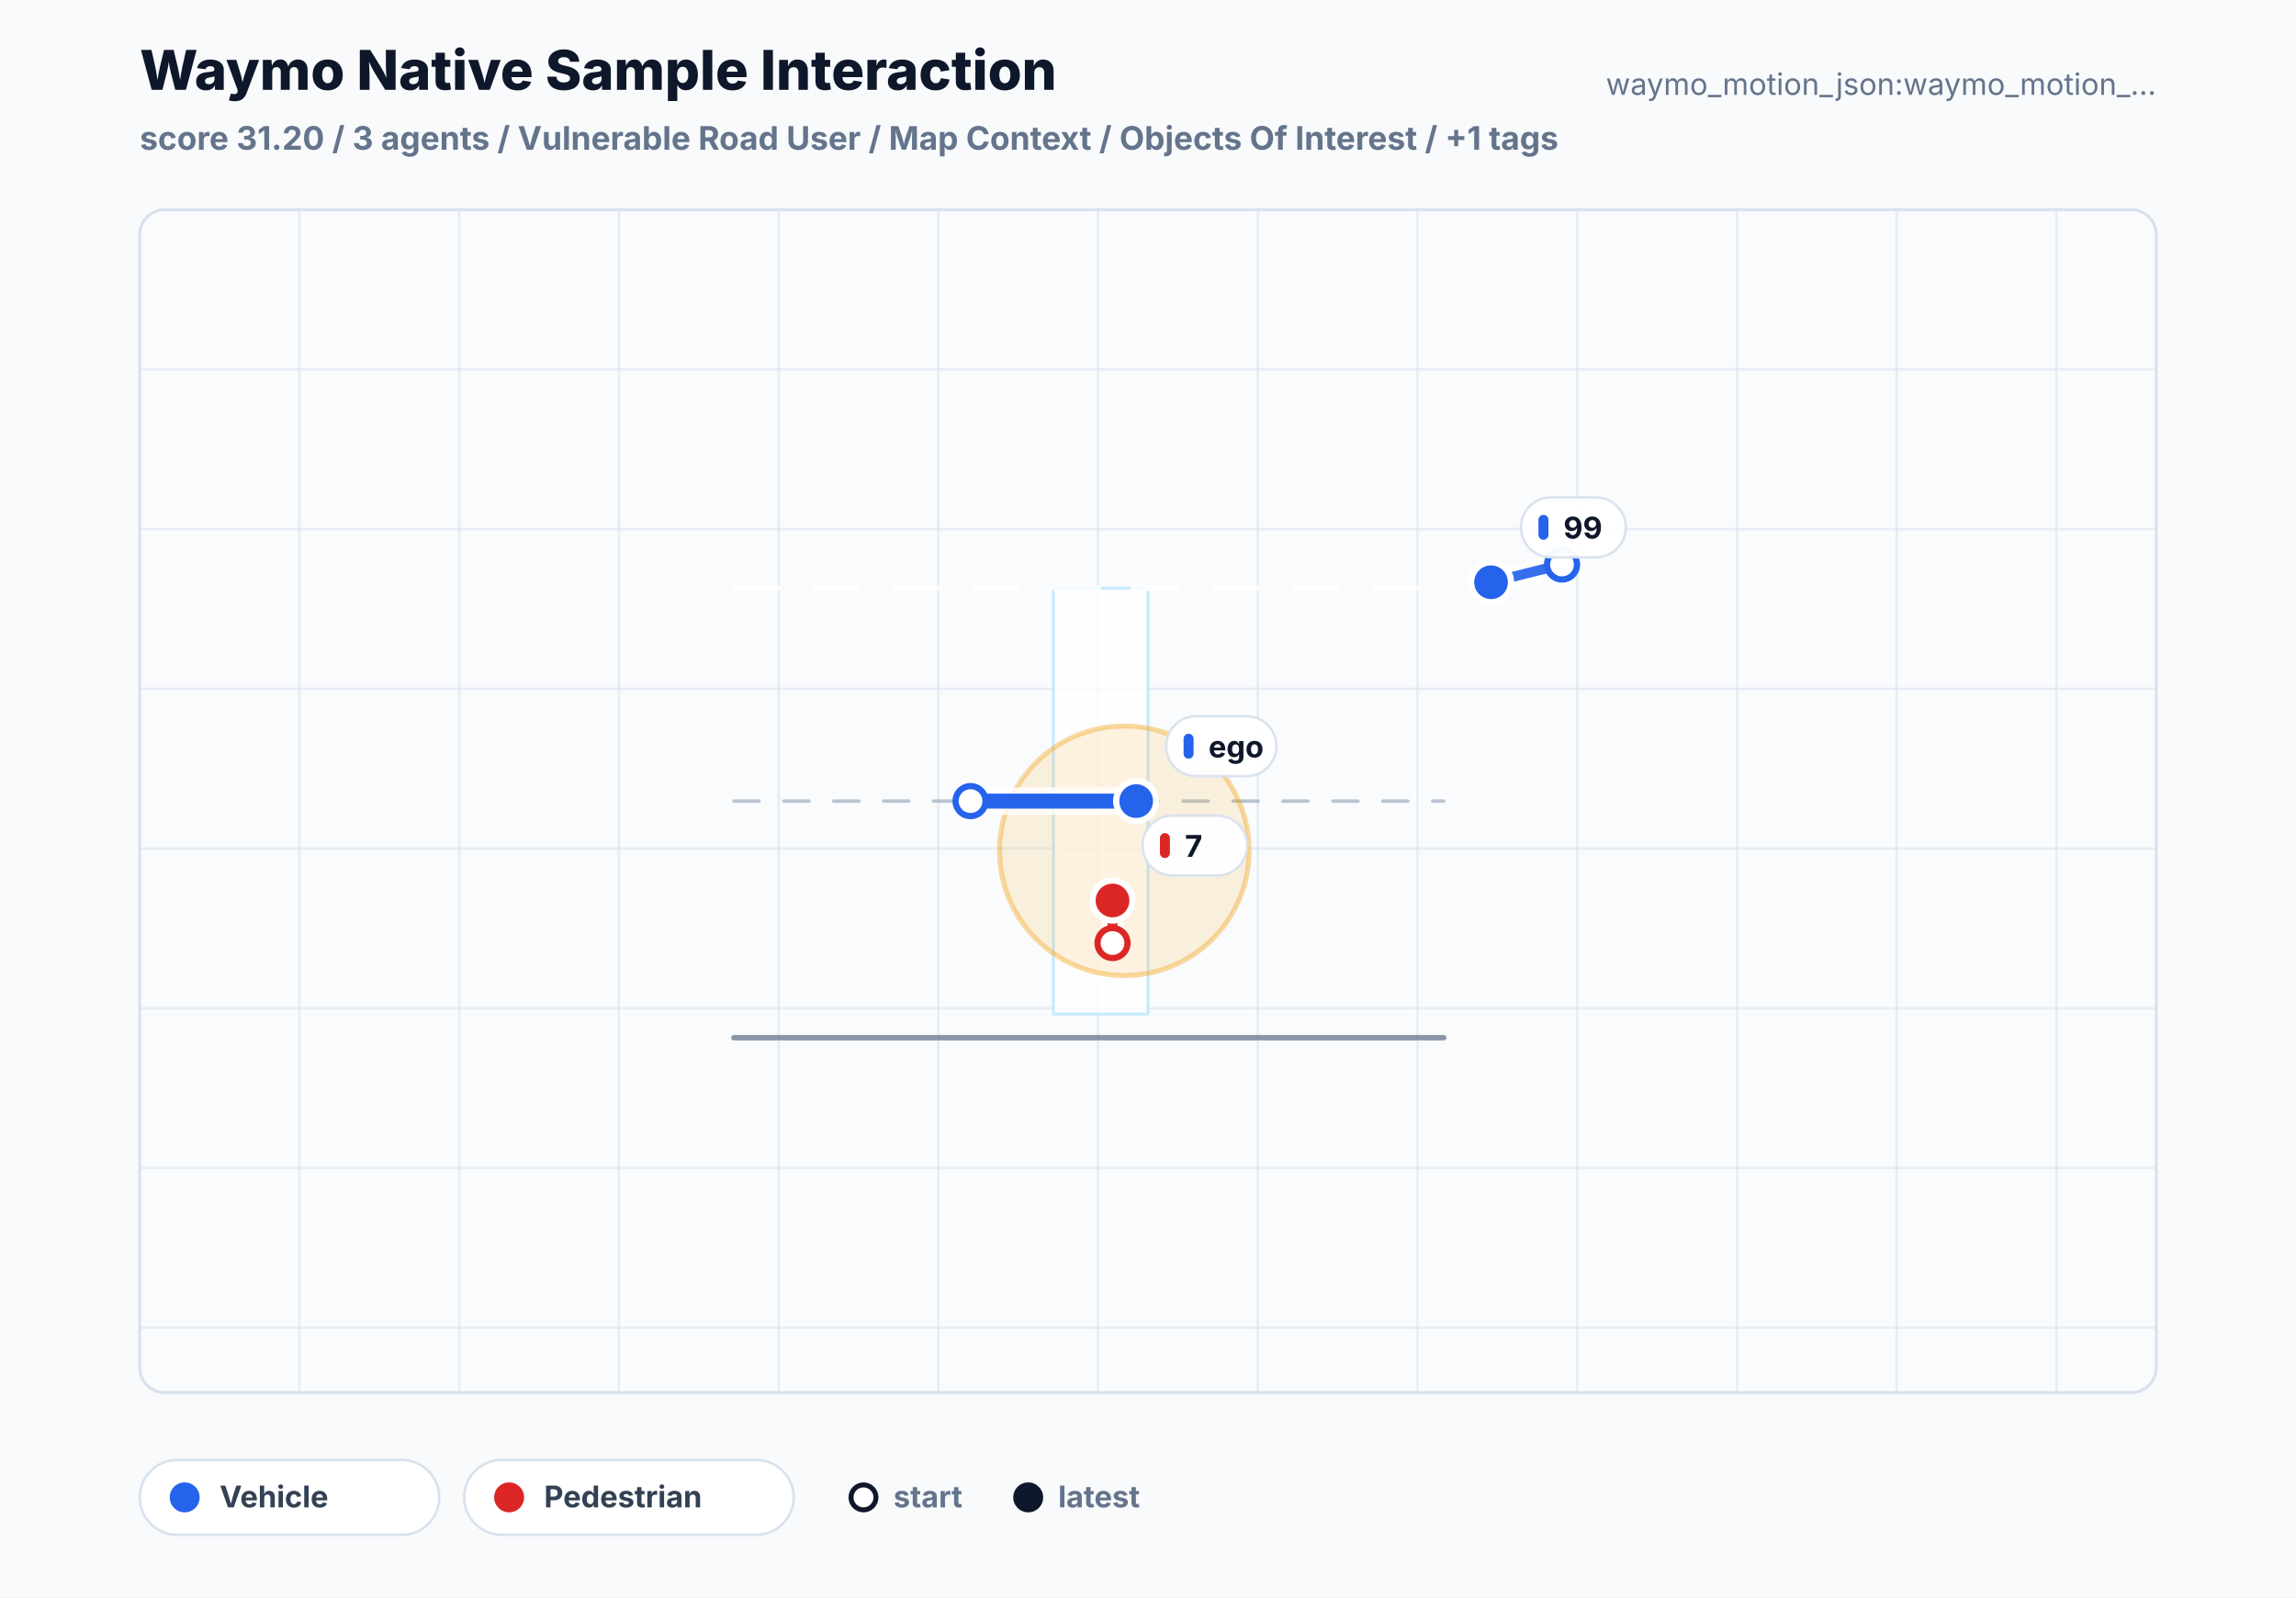
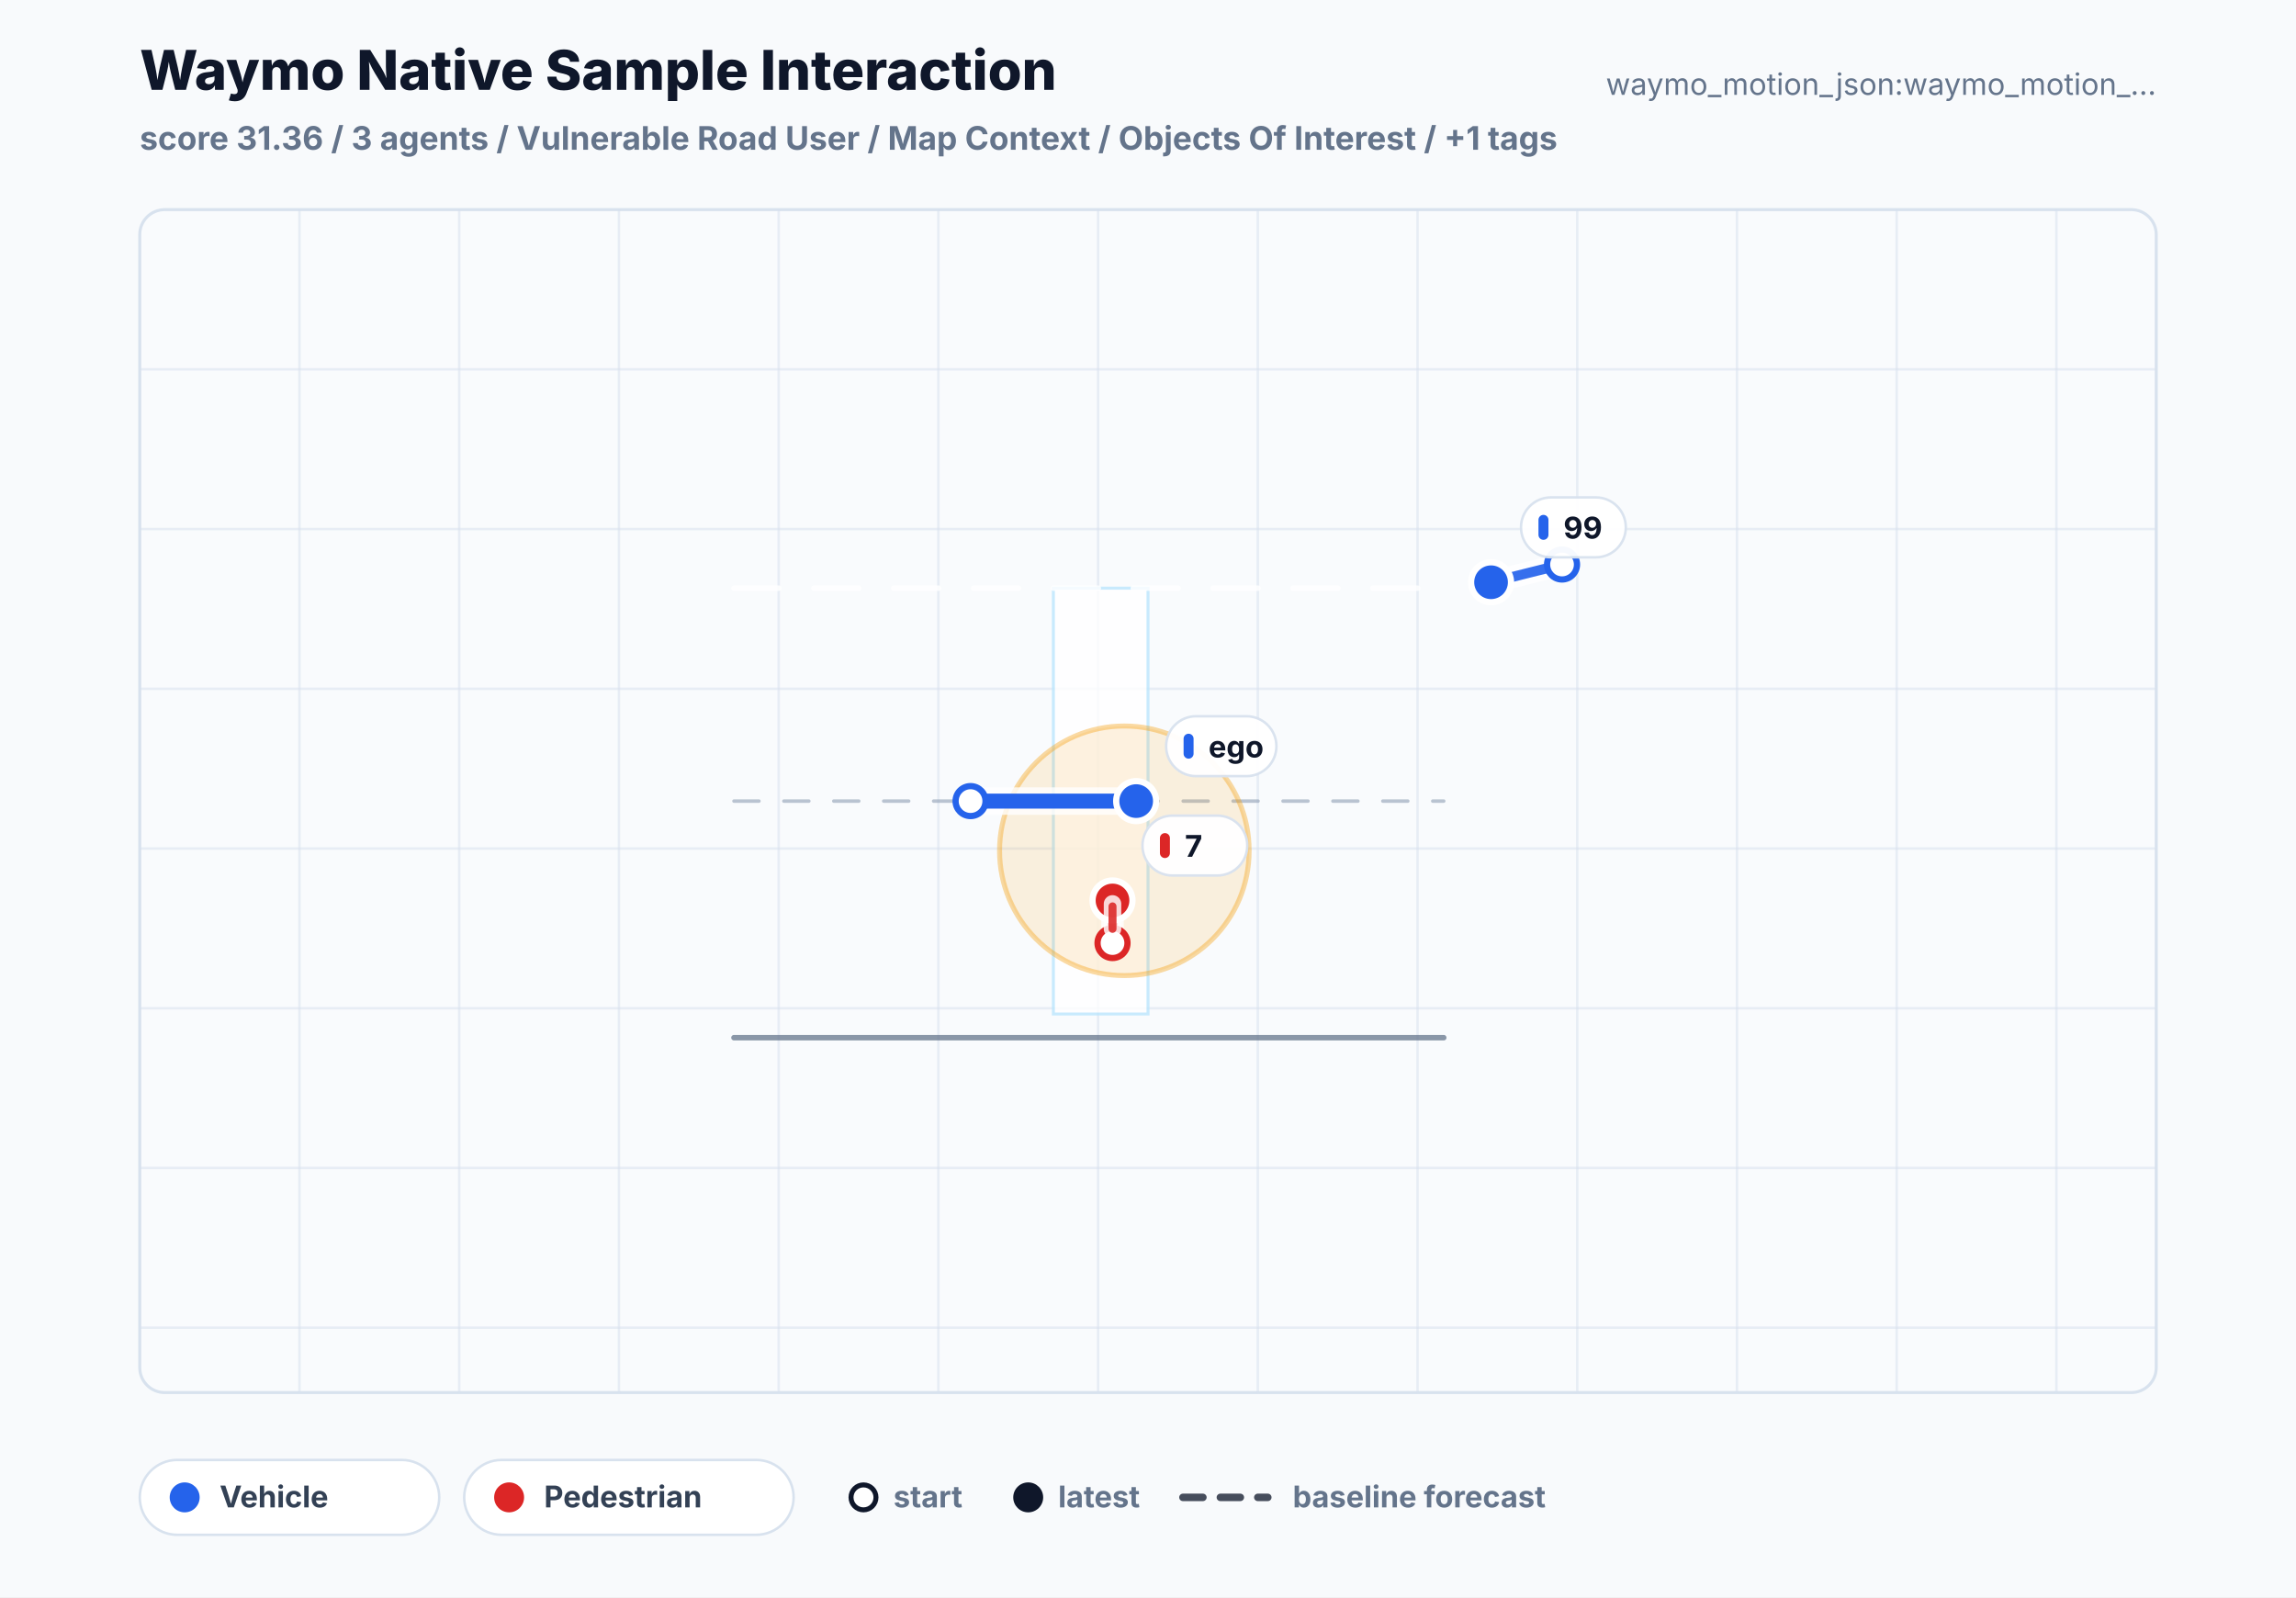
<svg xmlns="http://www.w3.org/2000/svg" width="920" height="640" viewBox="0 0 920 640" role="img">
  <defs>
    <clipPath id="scenario-plot-clip">
      <rect x="56" y="84" width="808" height="474" rx="10" />
    </clipPath>
  </defs>
  <rect x="0" y="0" width="920" height="640" fill="#f8fafc" />
  <text x="56" y="36" fill="#0f172a" font-size="22" font-family="Inter, Arial, sans-serif" font-weight="800">Waymo Native Sample Interaction</text>
-   <text x="56" y="60" fill="#64748b" font-size="13" font-family="Inter, Arial, sans-serif" font-weight="650">score 31.20 / 3 agents / Vulnerable Road User / Map Context / Objects Of Interest / +1 tags</text>
+   <text x="56" y="60" fill="#64748b" font-size="13" font-family="Inter, Arial, sans-serif" font-weight="650">score 31.36 / 3 agents / Vulnerable Road User / Map Context / Objects Of Interest / +1 tags</text>
  <text x="864" y="38" fill="#64748b" font-size="12" font-family="Inter, Arial, sans-serif" text-anchor="end">waymo_motion_json:waymo_motion_...</text>
  <rect x="56" y="84" width="808" height="474" rx="10" fill="#f9fbfd" stroke="#d8e2ee" stroke-width="1.2" />
  <g clip-path="url(#scenario-plot-clip)">
    <line x1="120" y1="84" x2="120" y2="558" stroke="#d7e1ee" stroke-width="1" opacity="0.52" />
    <line x1="184" y1="84" x2="184" y2="558" stroke="#d7e1ee" stroke-width="1" opacity="0.52" />
    <line x1="248" y1="84" x2="248" y2="558" stroke="#d7e1ee" stroke-width="1" opacity="0.52" />
    <line x1="312" y1="84" x2="312" y2="558" stroke="#d7e1ee" stroke-width="1" opacity="0.52" />
    <line x1="376" y1="84" x2="376" y2="558" stroke="#d7e1ee" stroke-width="1" opacity="0.52" />
    <line x1="440" y1="84" x2="440" y2="558" stroke="#d7e1ee" stroke-width="1" opacity="0.52" />
    <line x1="504" y1="84" x2="504" y2="558" stroke="#d7e1ee" stroke-width="1" opacity="0.52" />
    <line x1="568" y1="84" x2="568" y2="558" stroke="#d7e1ee" stroke-width="1" opacity="0.52" />
    <line x1="632" y1="84" x2="632" y2="558" stroke="#d7e1ee" stroke-width="1" opacity="0.52" />
    <line x1="696" y1="84" x2="696" y2="558" stroke="#d7e1ee" stroke-width="1" opacity="0.52" />
    <line x1="760" y1="84" x2="760" y2="558" stroke="#d7e1ee" stroke-width="1" opacity="0.52" />
    <line x1="824" y1="84" x2="824" y2="558" stroke="#d7e1ee" stroke-width="1" opacity="0.52" />
    <line x1="56" y1="148" x2="864" y2="148" stroke="#d7e1ee" stroke-width="1" opacity="0.52" />
    <line x1="56" y1="212" x2="864" y2="212" stroke="#d7e1ee" stroke-width="1" opacity="0.52" />
    <line x1="56" y1="276" x2="864" y2="276" stroke="#d7e1ee" stroke-width="1" opacity="0.52" />
    <line x1="56" y1="340" x2="864" y2="340" stroke="#d7e1ee" stroke-width="1" opacity="0.52" />
    <line x1="56" y1="404" x2="864" y2="404" stroke="#d7e1ee" stroke-width="1" opacity="0.52" />
    <line x1="56" y1="468" x2="864" y2="468" stroke="#d7e1ee" stroke-width="1" opacity="0.52" />
    <line x1="56" y1="532" x2="864" y2="532" stroke="#d7e1ee" stroke-width="1" opacity="0.52" />
    <polygon class="map-feature map-crosswalk" points="422.08,406.32 460.00,406.32 460.00,235.68 422.08,235.68" fill="#ffffff" stroke="#bae6fd" stroke-width="1.2" opacity="0.78" />
    <polyline class="map-feature map-lane" points="294.10,321.00 388.90,321.00 483.70,321.00 578.50,321.00" fill="none" stroke="#94a3b8" stroke-width="1.4" stroke-linecap="round" stroke-linejoin="round" stroke-dasharray="10 10" opacity="0.64" />
    <polyline class="map-feature map-road_line" points="294.10,235.68 578.50,235.68" fill="none" stroke="#ffffff" stroke-width="2.2" stroke-linecap="round" stroke-linejoin="round" stroke-dasharray="18 14" opacity="0.82" />
    <polyline class="map-feature map-road_edge" points="294.10,415.80 578.50,415.80" fill="none" stroke="#64748b" stroke-width="2.2" stroke-linecap="round" stroke-linejoin="round" opacity="0.74" />
    <circle cx="450.52" cy="340.91" r="50.00" fill="#f59e0b" opacity="0.13" />
    <circle cx="450.52" cy="340.91" r="50.00" fill="none" stroke="#f59e0b" stroke-width="2" opacity="0.38" />
    <g class="track track-vehicle">
      <polyline points="388.90,321.00 412.60,321.00 436.30,321.00 455.26,321.00" fill="none" stroke="#ffffff" stroke-width="11" stroke-linecap="round" stroke-linejoin="round" opacity="0.78" />
      <polyline points="388.90,321.00 412.60,321.00 436.30,321.00 455.26,321.00" fill="none" stroke="#2563eb" stroke-width="6" stroke-linecap="round" stroke-linejoin="round" opacity="1.0" />
      <circle cx="388.90" cy="321.00" r="6" fill="#ffffff" stroke="#2563eb" stroke-width="2.5" />
      <circle cx="455.26" cy="321.00" r="8" fill="#2563eb" stroke="#ffffff" stroke-width="2.5" />
      <rect x="467.26" y="287.00" width="44.20" height="24.00" rx="12" fill="#ffffff" stroke="#d8e2ee" opacity="0.96" />
      <rect x="474.26" y="294.00" width="4" height="10" rx="2" fill="#2563eb" />
      <text x="484.26" y="303.50" fill="#0f172a" font-size="12" font-family="Inter, Arial, sans-serif" font-weight="750">ego</text>
    </g>
    <g class="track track-pedestrian">
      <polyline points="445.78,377.88 445.78,372.19 445.78,366.50 445.78,360.82" fill="none" stroke="#ffffff" stroke-width="9" stroke-linecap="round" stroke-linejoin="round" opacity="0.78" />
      <polyline points="445.78,377.88 445.78,372.19 445.78,366.50 445.78,360.82" fill="none" stroke="#dc2626" stroke-width="4" stroke-linecap="round" stroke-linejoin="round" opacity="0.92" />
      <circle cx="445.78" cy="377.88" r="6" fill="#ffffff" stroke="#dc2626" stroke-width="2.5" />
      <circle cx="445.78" cy="360.82" r="8" fill="#dc2626" stroke="#ffffff" stroke-width="2.5" />
      <rect x="457.78" y="326.82" width="42.00" height="24.00" rx="12" fill="#ffffff" stroke="#d8e2ee" opacity="0.96" />
      <rect x="464.78" y="333.82" width="4" height="10" rx="2" fill="#dc2626" />
      <text x="474.78" y="343.32" fill="#0f172a" font-size="12" font-family="Inter, Arial, sans-serif" font-weight="750">7</text>
    </g>
    <g class="track track-vehicle">
      <polyline points="625.90,226.20 616.42,228.57 606.94,230.94 597.46,233.31" fill="none" stroke="#ffffff" stroke-width="9" stroke-linecap="round" stroke-linejoin="round" opacity="0.78" />
      <polyline points="625.90,226.20 616.42,228.57 606.94,230.94 597.46,233.31" fill="none" stroke="#2563eb" stroke-width="4" stroke-linecap="round" stroke-linejoin="round" opacity="0.92" />
      <circle cx="625.90" cy="226.20" r="6" fill="#ffffff" stroke="#2563eb" stroke-width="2.5" />
      <circle cx="597.46" cy="233.31" r="8" fill="#2563eb" stroke="#ffffff" stroke-width="2.5" />
      <rect x="609.46" y="199.31" width="42.00" height="24.00" rx="12" fill="#ffffff" stroke="#d8e2ee" opacity="0.96" />
      <rect x="616.46" y="206.31" width="4" height="10" rx="2" fill="#2563eb" />
      <text x="626.46" y="215.81" fill="#0f172a" font-size="12" font-family="Inter, Arial, sans-serif" font-weight="750">99</text>
    </g>
+     <g class="baseline-prediction prediction-pedestrian">
+       <polyline points="445.78,372.19 445.78,366.50 445.78,360.82" fill="none" stroke="#ffffff" stroke-width="7" stroke-linecap="round" stroke-linejoin="round" stroke-dasharray="10 9" opacity="0.82" />
+       <polyline points="445.78,372.19 445.78,366.50 445.78,360.82" fill="none" stroke="#dc2626" stroke-width="3.2" stroke-linecap="round" stroke-linejoin="round" stroke-dasharray="9 8" opacity="0.88" />
+     </g>
  </g>
  <rect x="56" y="585" width="120" height="30" rx="15" fill="#ffffff" stroke="#d8e2ee" />
  <circle cx="74" cy="600" r="6" fill="#2563eb" />
  <text x="88" y="604" fill="#334155" font-size="12" font-family="Inter, Arial, sans-serif" font-weight="700">Vehicle</text>
  <rect x="186" y="585" width="132" height="30" rx="15" fill="#ffffff" stroke="#d8e2ee" />
  <circle cx="204" cy="600" r="6" fill="#dc2626" />
  <text x="218" y="604" fill="#334155" font-size="12" font-family="Inter, Arial, sans-serif" font-weight="700">Pedestrian</text>
  <circle cx="346" cy="600" r="5" fill="#ffffff" stroke="#0f172a" stroke-width="2" />
  <circle cx="412" cy="600" r="6" fill="#0f172a" />
  <text x="358" y="604" fill="#64748b" font-size="12" font-family="Inter, Arial, sans-serif" font-weight="700">start</text>
  <text x="424" y="604" fill="#64748b" font-size="12" font-family="Inter, Arial, sans-serif" font-weight="700">latest</text>
+   <line x1="474" y1="600" x2="508" y2="600" stroke="#0f172a" stroke-width="3" stroke-linecap="round" stroke-dasharray="8 7" opacity="0.76" />
+   <text x="518" y="604" fill="#64748b" font-size="12" font-family="Inter, Arial, sans-serif" font-weight="700">baseline forecast</text>
</svg>
